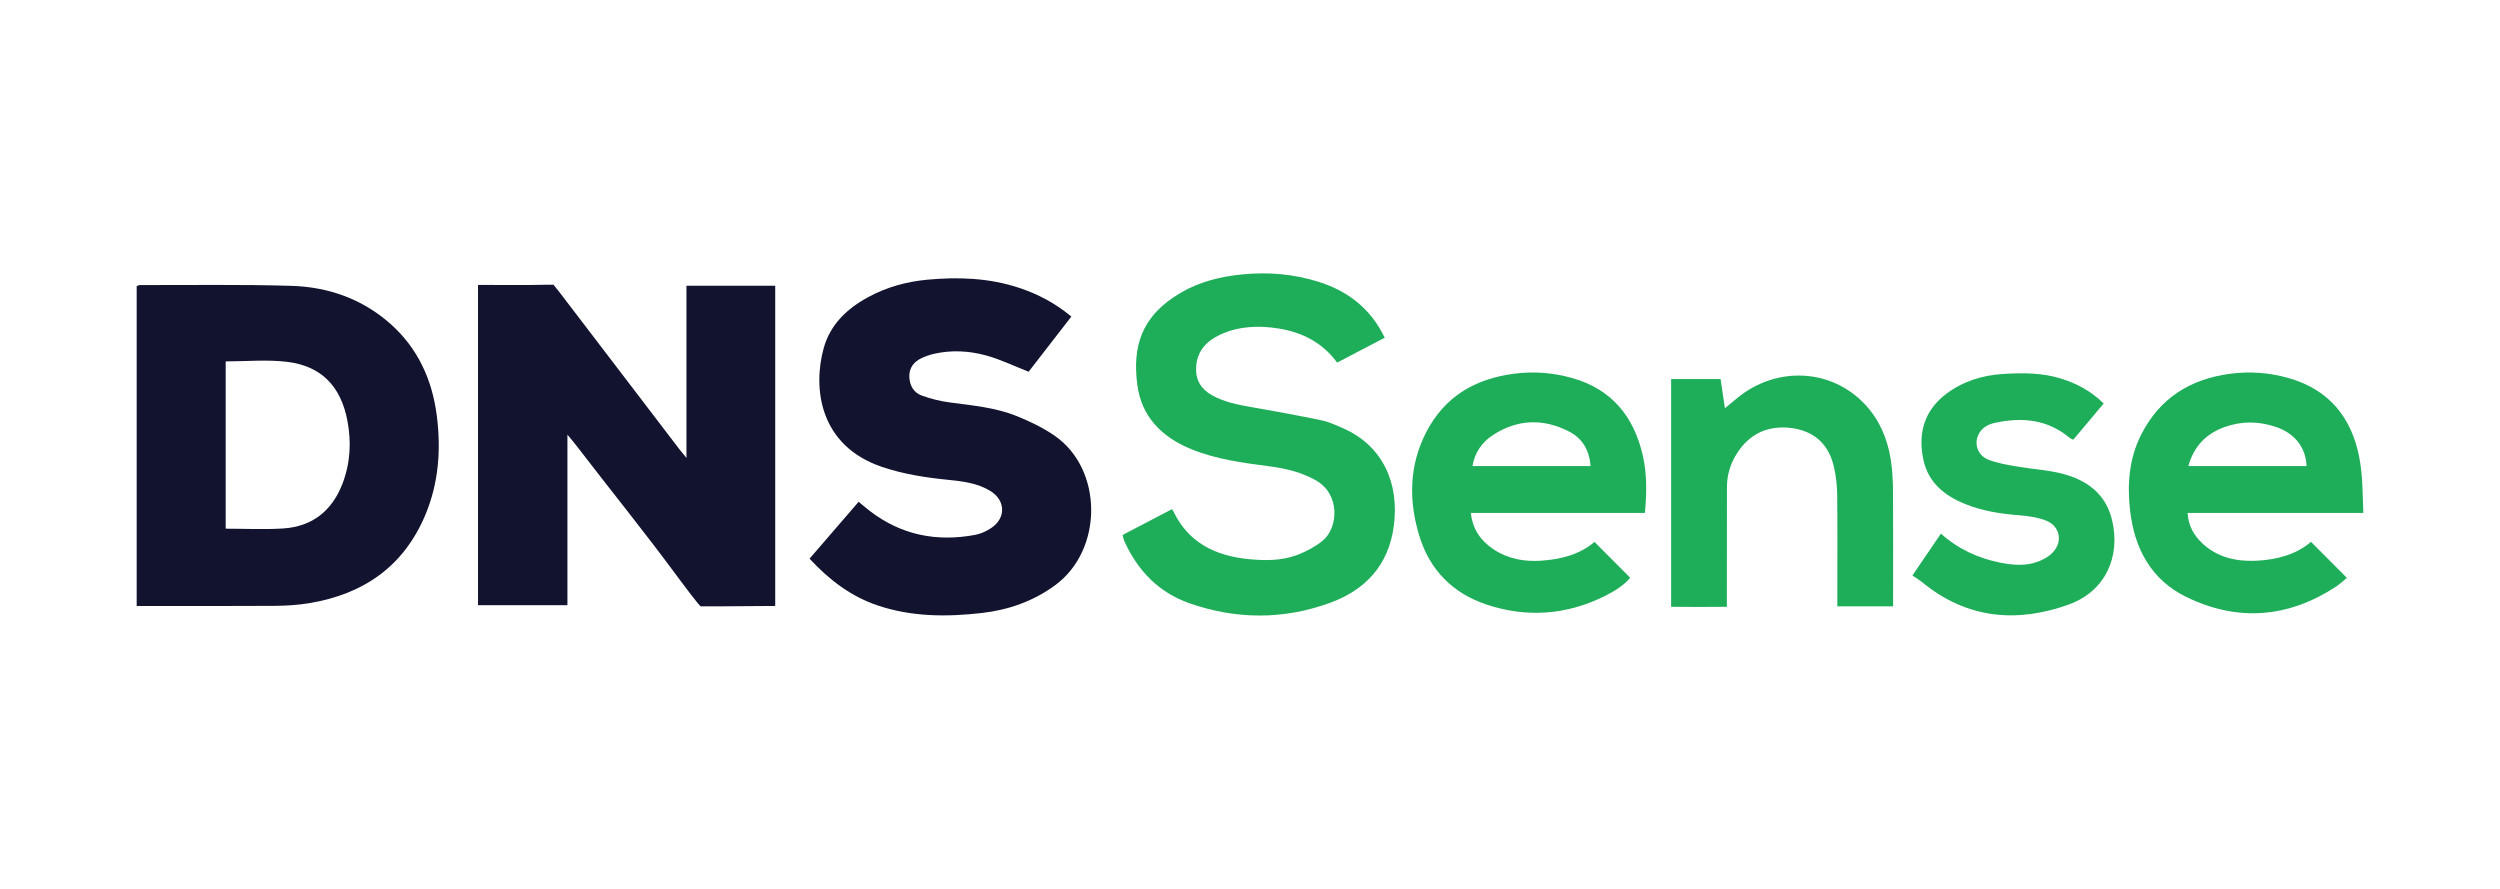
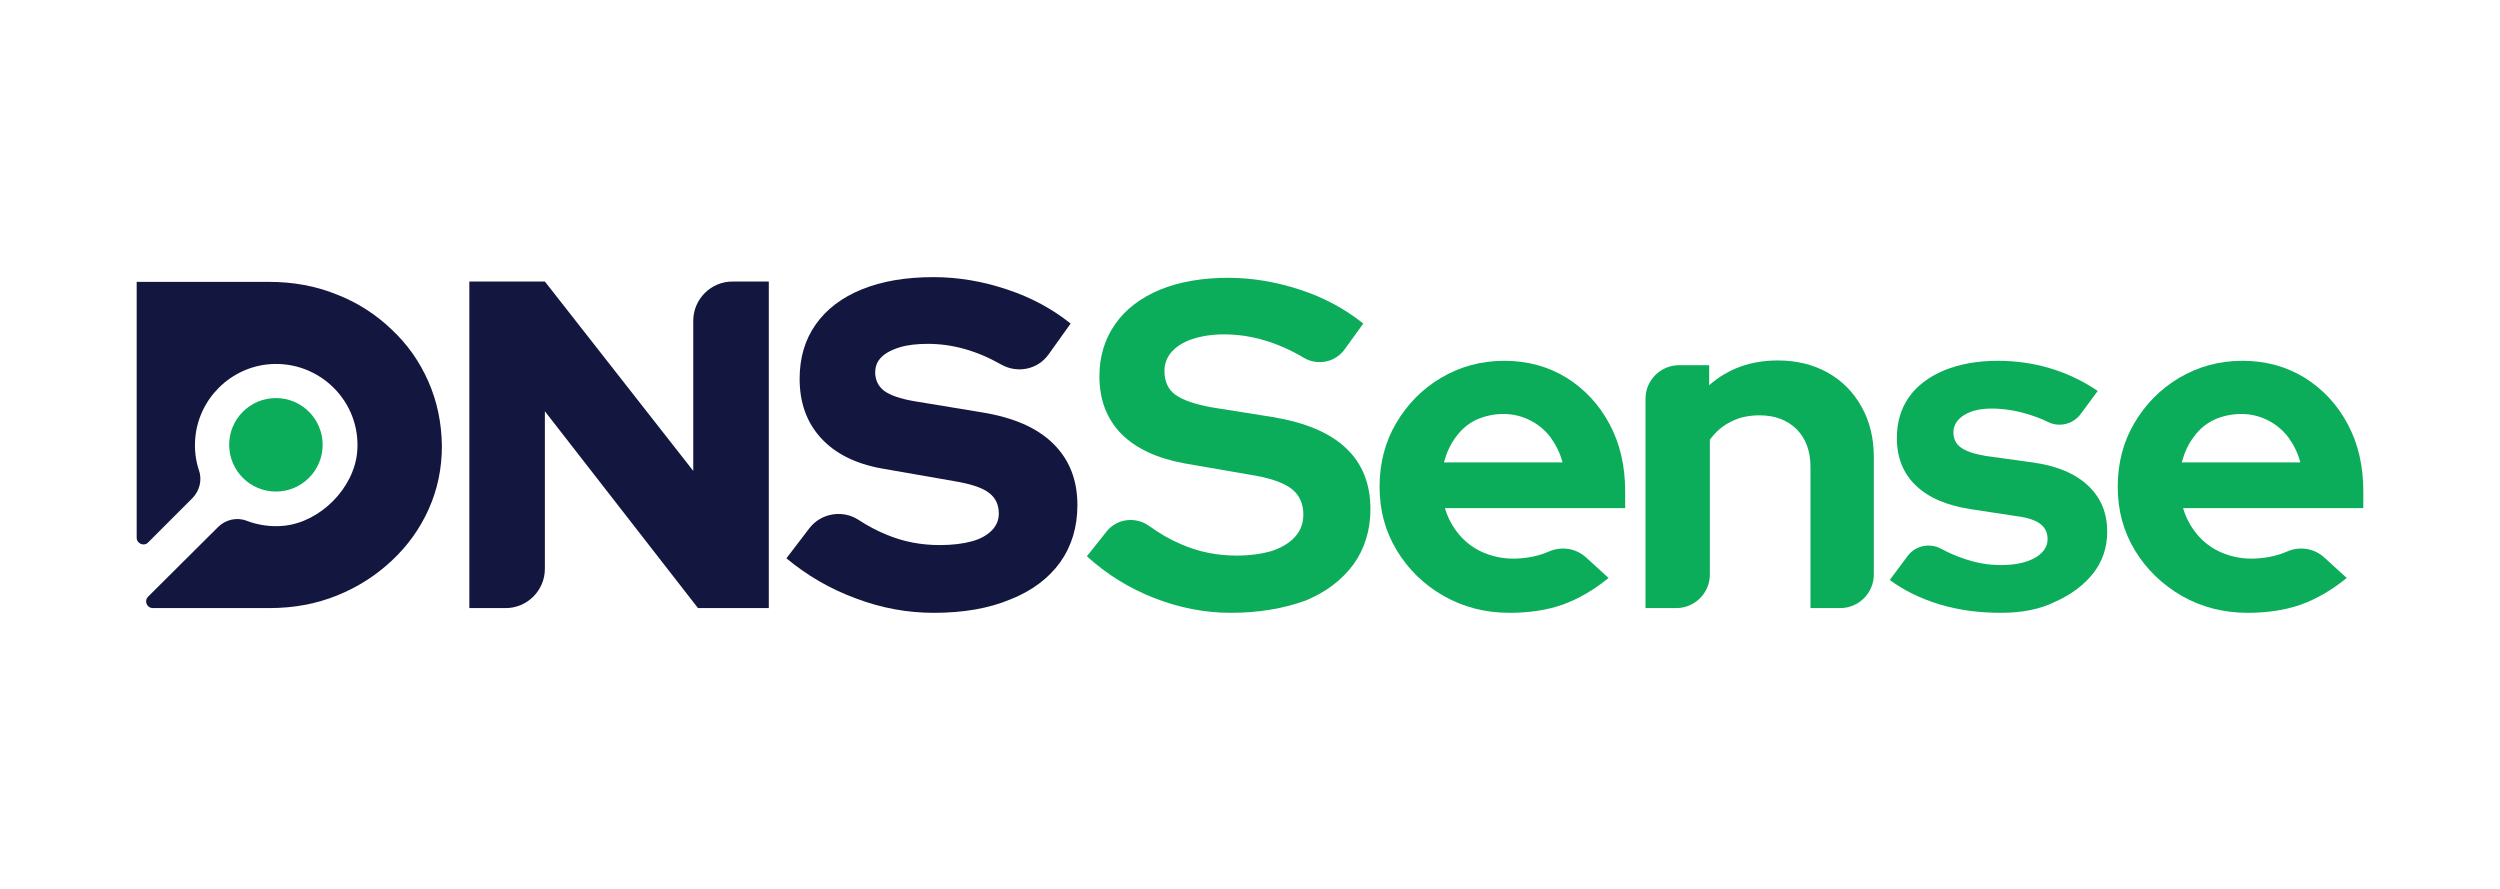
<svg xmlns="http://www.w3.org/2000/svg" width="180" height="64" viewBox="0 0 180 64" fill="none">
-   <path d="M40.855 31.295V43.576H34.417V20.516H35.103C36.456 20.516 37.811 20.538 39.164 20.503C39.669 20.503 39.716 20.503 39.853 20.503L40.289 21.048C40.289 21.048 46.038 28.587 48.92 32.351C49.074 32.551 49.238 32.743 49.425 32.971V20.573H55.816V43.629C54.524 43.629 53.259 43.655 51.994 43.655C51.201 43.655 51.425 43.655 50.441 43.655C50.156 43.37 49.216 42.115 48.92 41.713C46.361 38.238 44.097 35.471 41.469 32.045C41.298 31.822 41.113 31.609 40.854 31.295H40.855Z" fill="#11132F" />
-   <path d="M9.841 20.604C9.931 20.571 10.002 20.524 10.073 20.524C13.708 20.533 17.346 20.472 20.978 20.581C23.637 20.66 26.079 21.518 28.108 23.315C30.081 25.065 31.109 27.326 31.445 29.893C31.763 32.338 31.593 34.758 30.627 37.065C29.067 40.792 26.16 42.788 22.246 43.431C21.439 43.564 20.612 43.615 19.791 43.621C16.634 43.643 13.475 43.631 10.316 43.631C10.187 43.631 10.055 43.631 9.841 43.631V20.604ZM16.252 38.065C17.664 38.065 19.041 38.138 20.406 38.048C22.485 37.91 23.898 36.779 24.648 34.853C25.229 33.361 25.31 31.811 25.006 30.251C24.529 27.804 23.126 26.351 20.684 26.054C19.231 25.876 17.738 26.021 16.25 26.021V38.065H16.252Z" fill="#11132F" />
-   <path d="M58.284 40.227C59.49 38.829 60.648 37.488 61.821 36.13C62.112 36.368 62.369 36.591 62.639 36.798C64.9 38.532 67.451 39.029 70.22 38.509C70.624 38.433 71.032 38.243 71.376 38.011C72.443 37.293 72.404 36.021 71.304 35.349C70.375 34.78 69.316 34.654 68.258 34.547C66.648 34.386 65.058 34.141 63.515 33.621C58.951 32.081 58.519 27.891 59.31 25.053C59.786 23.351 60.999 22.212 62.518 21.388C63.84 20.671 65.274 20.279 66.758 20.139C68.989 19.93 71.21 20.009 73.366 20.721C74.731 21.172 75.981 21.831 77.137 22.793C76.074 24.165 75.041 25.499 74.061 26.764C73.01 26.353 72.039 25.879 71.013 25.596C69.782 25.255 68.5 25.186 67.233 25.478C66.927 25.549 66.623 25.656 66.34 25.791C65.794 26.049 65.462 26.486 65.472 27.103C65.483 27.735 65.772 28.266 66.37 28.482C67.011 28.713 67.686 28.883 68.362 28.972C69.99 29.192 71.64 29.332 73.176 29.947C74.126 30.327 75.073 30.78 75.913 31.357C79.431 33.766 79.449 39.587 75.968 42.138C74.388 43.297 72.602 43.918 70.683 44.137C68.165 44.424 65.653 44.417 63.211 43.598C61.279 42.95 59.713 41.765 58.288 40.223L58.284 40.227Z" fill="#11132F" />
-   <path d="M99.705 24.314C98.557 24.913 97.439 25.499 96.274 26.107C95.234 24.683 93.775 23.93 92.086 23.657C90.662 23.425 89.222 23.469 87.878 24.084C86.888 24.537 86.191 25.252 86.122 26.425C86.069 27.346 86.466 28.008 87.247 28.449C88.134 28.95 89.117 29.14 90.109 29.313C91.797 29.607 93.484 29.914 95.161 30.265C95.695 30.377 96.209 30.621 96.713 30.842C99.518 32.071 100.772 34.749 100.354 37.877C99.978 40.702 98.305 42.482 95.742 43.411C92.402 44.625 88.994 44.611 85.637 43.432C83.421 42.655 81.906 41.08 80.951 38.957C80.898 38.843 80.879 38.713 80.824 38.518C82.003 37.903 83.164 37.294 84.384 36.658C84.446 36.762 84.493 36.824 84.525 36.894C85.604 39.098 87.531 40.007 89.83 40.249C91.038 40.375 92.283 40.388 93.444 39.94C94.071 39.698 94.695 39.364 95.217 38.943C96.376 38.005 96.501 35.584 94.756 34.593C93.748 34.022 92.658 33.745 91.526 33.593C89.563 33.329 87.596 33.094 85.742 32.328C83.632 31.457 82.177 29.988 81.883 27.685C81.541 25.01 82.118 22.762 85.032 21.067C86.395 20.273 87.899 19.907 89.476 19.753C91.325 19.572 93.129 19.731 94.888 20.275C97.024 20.935 98.686 22.204 99.703 24.319L99.705 24.314Z" fill="#1EAE5A" />
-   <path d="M170.159 36.93H157.503C157.565 37.868 157.971 38.572 158.602 39.152C159.685 40.148 161.039 40.436 162.435 40.374C163.9 40.306 165.313 39.944 166.39 39.012C167.24 39.866 168.073 40.702 168.906 41.538L168.975 41.606C168.687 41.856 168.558 41.968 168.241 42.207C164.778 44.486 161.13 44.794 157.41 42.98C154.864 41.739 153.672 39.465 153.364 36.74C153.155 34.886 153.287 33.042 154.149 31.326C155.481 28.674 157.677 27.288 160.591 26.909C162.008 26.724 163.387 26.83 164.752 27.213C167.691 28.038 169.326 30.066 169.875 32.968C170.114 34.224 170.107 35.482 170.159 36.932V36.93ZM166.069 33.555C166.032 32.238 165.223 31.198 163.871 30.74C162.63 30.32 161.37 30.305 160.14 30.758C158.856 31.231 157.964 32.105 157.563 33.555H166.069Z" fill="#1EAE5A" />
-   <path d="M105.903 36.933C106.022 38.115 106.622 38.938 107.524 39.544C108.549 40.234 109.732 40.45 110.933 40.372C112.372 40.279 113.755 39.925 114.804 39.016C115.657 39.874 116.489 40.709 117.37 41.594C116.969 42.11 116.259 42.563 115.509 42.933C112.772 44.282 109.924 44.49 107.038 43.531C104.598 42.719 102.939 41.042 102.187 38.571C101.415 36.033 101.455 33.508 102.692 31.11C104.009 28.558 106.202 27.27 109.017 26.906C110.435 26.721 111.813 26.833 113.178 27.213C116.048 28.015 117.644 29.995 118.286 32.814C118.586 34.136 118.564 35.485 118.436 36.933H105.903ZM114.522 33.555C114.439 32.432 113.943 31.576 112.995 31.082C111.14 30.116 109.272 30.172 107.508 31.312C106.723 31.818 106.183 32.563 106.019 33.557H114.522V33.555Z" fill="#1EAE5A" />
-   <path d="M136.304 43.657H132.288C132.288 43.356 132.288 43.099 132.288 42.841C132.288 40.434 132.305 38.025 132.277 35.618C132.269 34.939 132.191 34.246 132.036 33.584C131.63 31.856 130.463 30.927 128.725 30.792C127.183 30.673 125.936 31.29 125.085 32.605C124.605 33.349 124.339 34.169 124.341 35.067C124.344 37.607 124.339 40.147 124.335 42.686C124.335 42.974 124.335 43.263 124.335 43.69C122.984 43.705 121.679 43.702 120.321 43.69V27.291H123.881C123.978 27.942 124.076 28.604 124.194 29.392C124.557 29.092 124.833 28.86 125.113 28.632C127.944 26.332 131.894 26.544 134.299 29.137C135.317 30.234 135.884 31.564 136.124 33.021C136.252 33.797 136.29 34.595 136.297 35.385C136.317 37.872 136.304 40.358 136.304 42.847V43.66V43.657Z" fill="#1EAE5A" />
-   <path d="M151.466 29.05C150.728 29.93 150.015 30.778 149.278 31.658C149.186 31.613 149.084 31.587 149.013 31.526C147.416 30.18 145.571 30.026 143.627 30.446C143.109 30.559 142.63 30.832 142.41 31.376C142.148 32.027 142.417 32.795 143.148 33.09C143.796 33.353 144.513 33.463 145.21 33.586C146.301 33.778 147.424 33.83 148.488 34.106C150.247 34.562 151.609 35.547 152.065 37.431C152.711 40.099 151.567 42.586 148.949 43.527C145.215 44.872 141.619 44.554 138.426 41.943C138.201 41.758 137.947 41.609 137.693 41.435C138.445 40.331 139.079 39.399 139.746 38.421C141.012 39.551 142.447 40.196 144.021 40.51C144.93 40.692 145.865 40.773 146.762 40.426C147.076 40.305 147.393 40.135 147.648 39.919C148.578 39.126 148.386 37.863 147.246 37.453C146.658 37.243 146.015 37.148 145.388 37.099C144.062 36.997 142.763 36.798 141.526 36.304C140.027 35.705 138.842 34.766 138.486 33.116C138.078 31.226 138.531 29.543 140.159 28.335C141.362 27.441 142.739 27.02 144.218 26.925C145.623 26.835 147.028 26.835 148.389 27.256C149.537 27.612 150.574 28.171 151.466 29.053V29.05Z" fill="#1EAE5A" />
+   <path d="M88.622 44.124C86.744 44.124 84.89 43.758 83.085 43.051C81.28 42.343 79.671 41.343 78.256 40.051L79.671 38.27C80.402 37.343 81.744 37.173 82.719 37.856C83.5 38.417 84.256 38.856 85.012 39.173C86.28 39.734 87.622 40.002 89.036 40.002C90.012 40.002 90.866 39.88 91.597 39.661C92.305 39.417 92.866 39.075 93.256 38.636C93.646 38.197 93.841 37.661 93.841 37.051C93.841 36.246 93.549 35.612 92.963 35.173C92.378 34.734 91.378 34.392 89.963 34.173L85.305 33.368C83.305 33.002 81.793 32.295 80.744 31.246C79.695 30.173 79.158 28.807 79.158 27.099C79.158 25.636 79.549 24.392 80.305 23.319C81.061 22.246 82.134 21.441 83.524 20.856C84.89 20.295 86.549 20.002 88.451 20.002C90.158 20.002 91.866 20.295 93.597 20.856C95.329 21.417 96.841 22.246 98.158 23.295L96.817 25.148C96.158 26.075 94.89 26.343 93.915 25.782C91.988 24.636 90.061 24.075 88.134 24.075C87.256 24.075 86.5 24.197 85.841 24.417C85.183 24.636 84.695 24.953 84.353 25.343C84.012 25.734 83.841 26.197 83.841 26.709C83.841 27.465 84.109 28.051 84.622 28.417C85.158 28.807 86.012 29.1 87.183 29.319L91.622 30.026C93.963 30.417 95.744 31.148 96.915 32.27C98.085 33.368 98.671 34.831 98.671 36.661C98.671 38.173 98.256 39.514 97.451 40.636C96.622 41.758 95.475 42.636 93.988 43.246C92.427 43.807 90.646 44.124 88.622 44.124Z" fill="#0CAD5A" />
+   <path d="M108.695 44.124C106.939 44.124 105.354 43.709 103.939 42.904C102.524 42.1 101.402 41.002 100.573 39.636C99.744 38.27 99.329 36.758 99.329 35.051C99.329 33.368 99.719 31.831 100.524 30.465C101.329 29.099 102.402 28.002 103.768 27.197C105.134 26.392 106.646 25.977 108.305 25.977C109.988 25.977 111.476 26.392 112.793 27.197C114.11 28.026 115.134 29.124 115.89 30.538C116.646 31.953 117.012 33.563 117.012 35.368V36.587H104.036C104.232 37.27 104.573 37.904 105.036 38.465C105.5 39.026 106.085 39.465 106.744 39.758C107.427 40.051 108.134 40.221 108.939 40.221C109.695 40.221 110.427 40.1 111.085 39.88C111.232 39.831 111.378 39.758 111.524 39.709C112.402 39.319 113.451 39.465 114.183 40.124L115.817 41.612C114.744 42.49 113.646 43.124 112.5 43.539C111.378 43.929 110.11 44.124 108.695 44.124ZM103.963 33.295H112.5C112.329 32.612 112.012 32.002 111.622 31.465C111.207 30.929 110.719 30.538 110.134 30.246C109.549 29.953 108.915 29.807 108.256 29.807C107.549 29.807 106.89 29.953 106.305 30.221C105.719 30.49 105.232 30.904 104.841 31.441C104.427 31.978 104.158 32.587 103.963 33.295Z" fill="#0CAD5A" />
+   <path d="M118.476 43.782V28.709C118.476 27.368 119.573 26.295 120.89 26.295H123.061V27.734C124.427 26.538 126.061 25.953 128.012 25.953C129.354 25.953 130.549 26.246 131.598 26.831C132.646 27.416 133.451 28.246 134.037 29.295C134.622 30.343 134.915 31.538 134.915 32.904V41.368C134.915 42.709 133.817 43.782 132.5 43.782H130.354V33.612C130.354 32.465 130.012 31.563 129.354 30.904C128.695 30.246 127.793 29.904 126.695 29.904C125.915 29.904 125.207 30.051 124.622 30.368C124.012 30.66 123.524 31.099 123.11 31.66V41.368C123.11 42.709 122.012 43.782 120.695 43.782H118.476Z" fill="#0CAD5A" />
+   <path d="M144.061 44.124C142.5 44.124 141.012 43.929 139.646 43.514C138.281 43.1 137.085 42.514 136.061 41.758L137.354 40.026C137.89 39.295 138.915 39.075 139.72 39.49C140.232 39.758 140.744 40.002 141.256 40.173C142.183 40.514 143.11 40.685 144.037 40.685C145.061 40.685 145.89 40.514 146.5 40.173C147.11 39.831 147.427 39.368 147.427 38.807C147.427 38.368 147.256 38.002 146.915 37.734C146.573 37.465 146.012 37.27 145.256 37.173L141.89 36.66C140.159 36.392 138.842 35.831 137.939 34.953C137.037 34.099 136.573 32.953 136.573 31.538C136.573 30.392 136.866 29.417 137.451 28.587C138.037 27.758 138.89 27.124 139.988 26.66C141.085 26.221 142.354 25.977 143.817 25.977C145.11 25.977 146.378 26.148 147.598 26.514C148.817 26.88 149.964 27.417 151.037 28.148L149.793 29.831C149.256 30.538 148.281 30.782 147.476 30.392C146.988 30.148 146.5 29.978 146.037 29.831C145.159 29.563 144.281 29.417 143.403 29.417C142.598 29.417 141.939 29.563 141.427 29.88C140.915 30.197 140.646 30.612 140.646 31.124C140.646 31.587 140.817 31.953 141.183 32.221C141.549 32.49 142.134 32.685 142.988 32.831L146.354 33.295C148.11 33.539 149.427 34.099 150.354 34.978C151.281 35.856 151.72 36.953 151.72 38.295C151.72 39.417 151.378 40.417 150.72 41.27C150.037 42.124 149.134 42.807 147.988 43.319C146.866 43.88 145.549 44.124 144.061 44.124Z" fill="#0CAD5A" />
+   <path d="M161.842 44.124C160.086 44.124 158.501 43.709 157.086 42.904C155.671 42.075 154.549 41.002 153.72 39.636C152.891 38.27 152.476 36.758 152.476 35.051C152.476 33.368 152.866 31.831 153.671 30.465C154.476 29.099 155.549 28.002 156.915 27.197C158.281 26.392 159.793 25.977 161.452 25.977C163.135 25.977 164.622 26.392 165.94 27.197C167.257 28.026 168.281 29.124 169.037 30.538C169.793 31.953 170.159 33.563 170.159 35.368V36.587H157.183C157.379 37.27 157.72 37.904 158.183 38.465C158.647 39.026 159.232 39.465 159.891 39.758C160.574 40.051 161.281 40.221 162.086 40.221C162.842 40.221 163.574 40.1 164.232 39.88C164.379 39.831 164.525 39.758 164.671 39.709C165.549 39.319 166.598 39.465 167.33 40.124L168.964 41.612C167.891 42.49 166.793 43.124 165.647 43.539C164.525 43.929 163.232 44.124 161.842 44.124ZM157.086 33.295H165.622C165.452 32.612 165.135 32.002 164.744 31.465C164.33 30.929 163.842 30.538 163.257 30.246C162.671 29.953 162.037 29.807 161.379 29.807C160.671 29.807 160.013 29.953 159.427 30.221C158.842 30.49 158.354 30.904 157.964 31.441C157.549 31.978 157.281 32.587 157.086 33.295Z" fill="#0CAD5A" />
+   <path d="M33.792 43.783V20.27H39.231L49.914 33.905V23.1C49.914 21.539 51.183 20.27 52.744 20.27H55.354V43.783H50.256L39.231 29.612V40.953C39.231 42.514 37.963 43.783 36.402 43.783H33.792Z" fill="#13173F" />
+   <path d="M67.231 44.124C65.329 44.124 63.451 43.782 61.597 43.075C59.743 42.392 58.085 41.417 56.622 40.197L58.28 38.026C59.109 36.953 60.646 36.685 61.792 37.417C62.5 37.88 63.158 38.221 63.817 38.49C65.036 39.002 66.305 39.246 67.67 39.246C68.573 39.246 69.329 39.148 69.963 38.978C70.597 38.807 71.061 38.539 71.402 38.197C71.744 37.856 71.914 37.441 71.914 36.978C71.914 36.319 71.67 35.831 71.183 35.465C70.695 35.099 69.841 34.831 68.67 34.636L63.5 33.734C61.597 33.392 60.134 32.66 59.109 31.538C58.085 30.417 57.573 29.002 57.573 27.27C57.573 25.758 57.963 24.441 58.743 23.343C59.524 22.246 60.622 21.416 62.061 20.831C63.5 20.246 65.231 19.953 67.207 19.953C68.963 19.953 70.719 20.246 72.475 20.831C74.256 21.416 75.768 22.246 77.085 23.295L75.5 25.514C74.719 26.612 73.256 26.904 72.085 26.246C70.329 25.246 68.573 24.758 66.817 24.758C66.036 24.758 65.353 24.831 64.792 25.002C64.085 25.221 63.573 25.514 63.28 25.929C63.085 26.197 63.012 26.514 63.012 26.856C63.036 27.417 63.256 27.831 63.67 28.148C64.109 28.465 64.817 28.709 65.792 28.88L70.67 29.685C72.939 30.051 74.646 30.782 75.817 31.929C76.987 33.075 77.573 34.539 77.573 36.368C77.573 37.953 77.158 39.319 76.329 40.49C75.5 41.636 74.305 42.539 72.768 43.148C71.207 43.807 69.353 44.124 67.231 44.124Z" fill="#13173F" />
+   <path d="M19.865 35.392C21.724 35.392 23.231 33.885 23.231 32.026C23.231 30.168 21.724 28.661 19.865 28.661C18.006 28.661 16.5 30.168 16.5 32.026C16.5 33.885 18.006 35.392 19.865 35.392Z" fill="#0CAD5A" />
+   <path d="M30.841 27.465C30.207 26.026 29.329 24.782 28.182 23.709C27.06 22.636 25.743 21.782 24.231 21.197C22.719 20.587 21.109 20.294 19.353 20.294H9.841V38.709C9.841 39.148 10.377 39.368 10.67 39.051L13.841 35.88C14.353 35.368 14.573 34.587 14.329 33.88C14.085 33.148 13.987 32.368 14.06 31.538C14.304 28.709 16.597 26.441 19.426 26.221C23.012 25.953 26.012 28.929 25.719 32.514C25.499 35.148 23.06 37.587 20.451 37.855C19.499 37.953 18.573 37.807 17.743 37.49C17.036 37.221 16.231 37.416 15.694 37.953L10.67 42.953C10.353 43.27 10.572 43.782 11.012 43.782H19.378C21.134 43.782 22.743 43.49 24.256 42.88C25.768 42.27 27.06 41.441 28.207 40.368C29.353 39.294 30.231 38.075 30.865 36.66C31.5 35.246 31.817 33.733 31.817 32.099C31.792 30.441 31.475 28.904 30.841 27.465Z" fill="#13173F" />
</svg>
